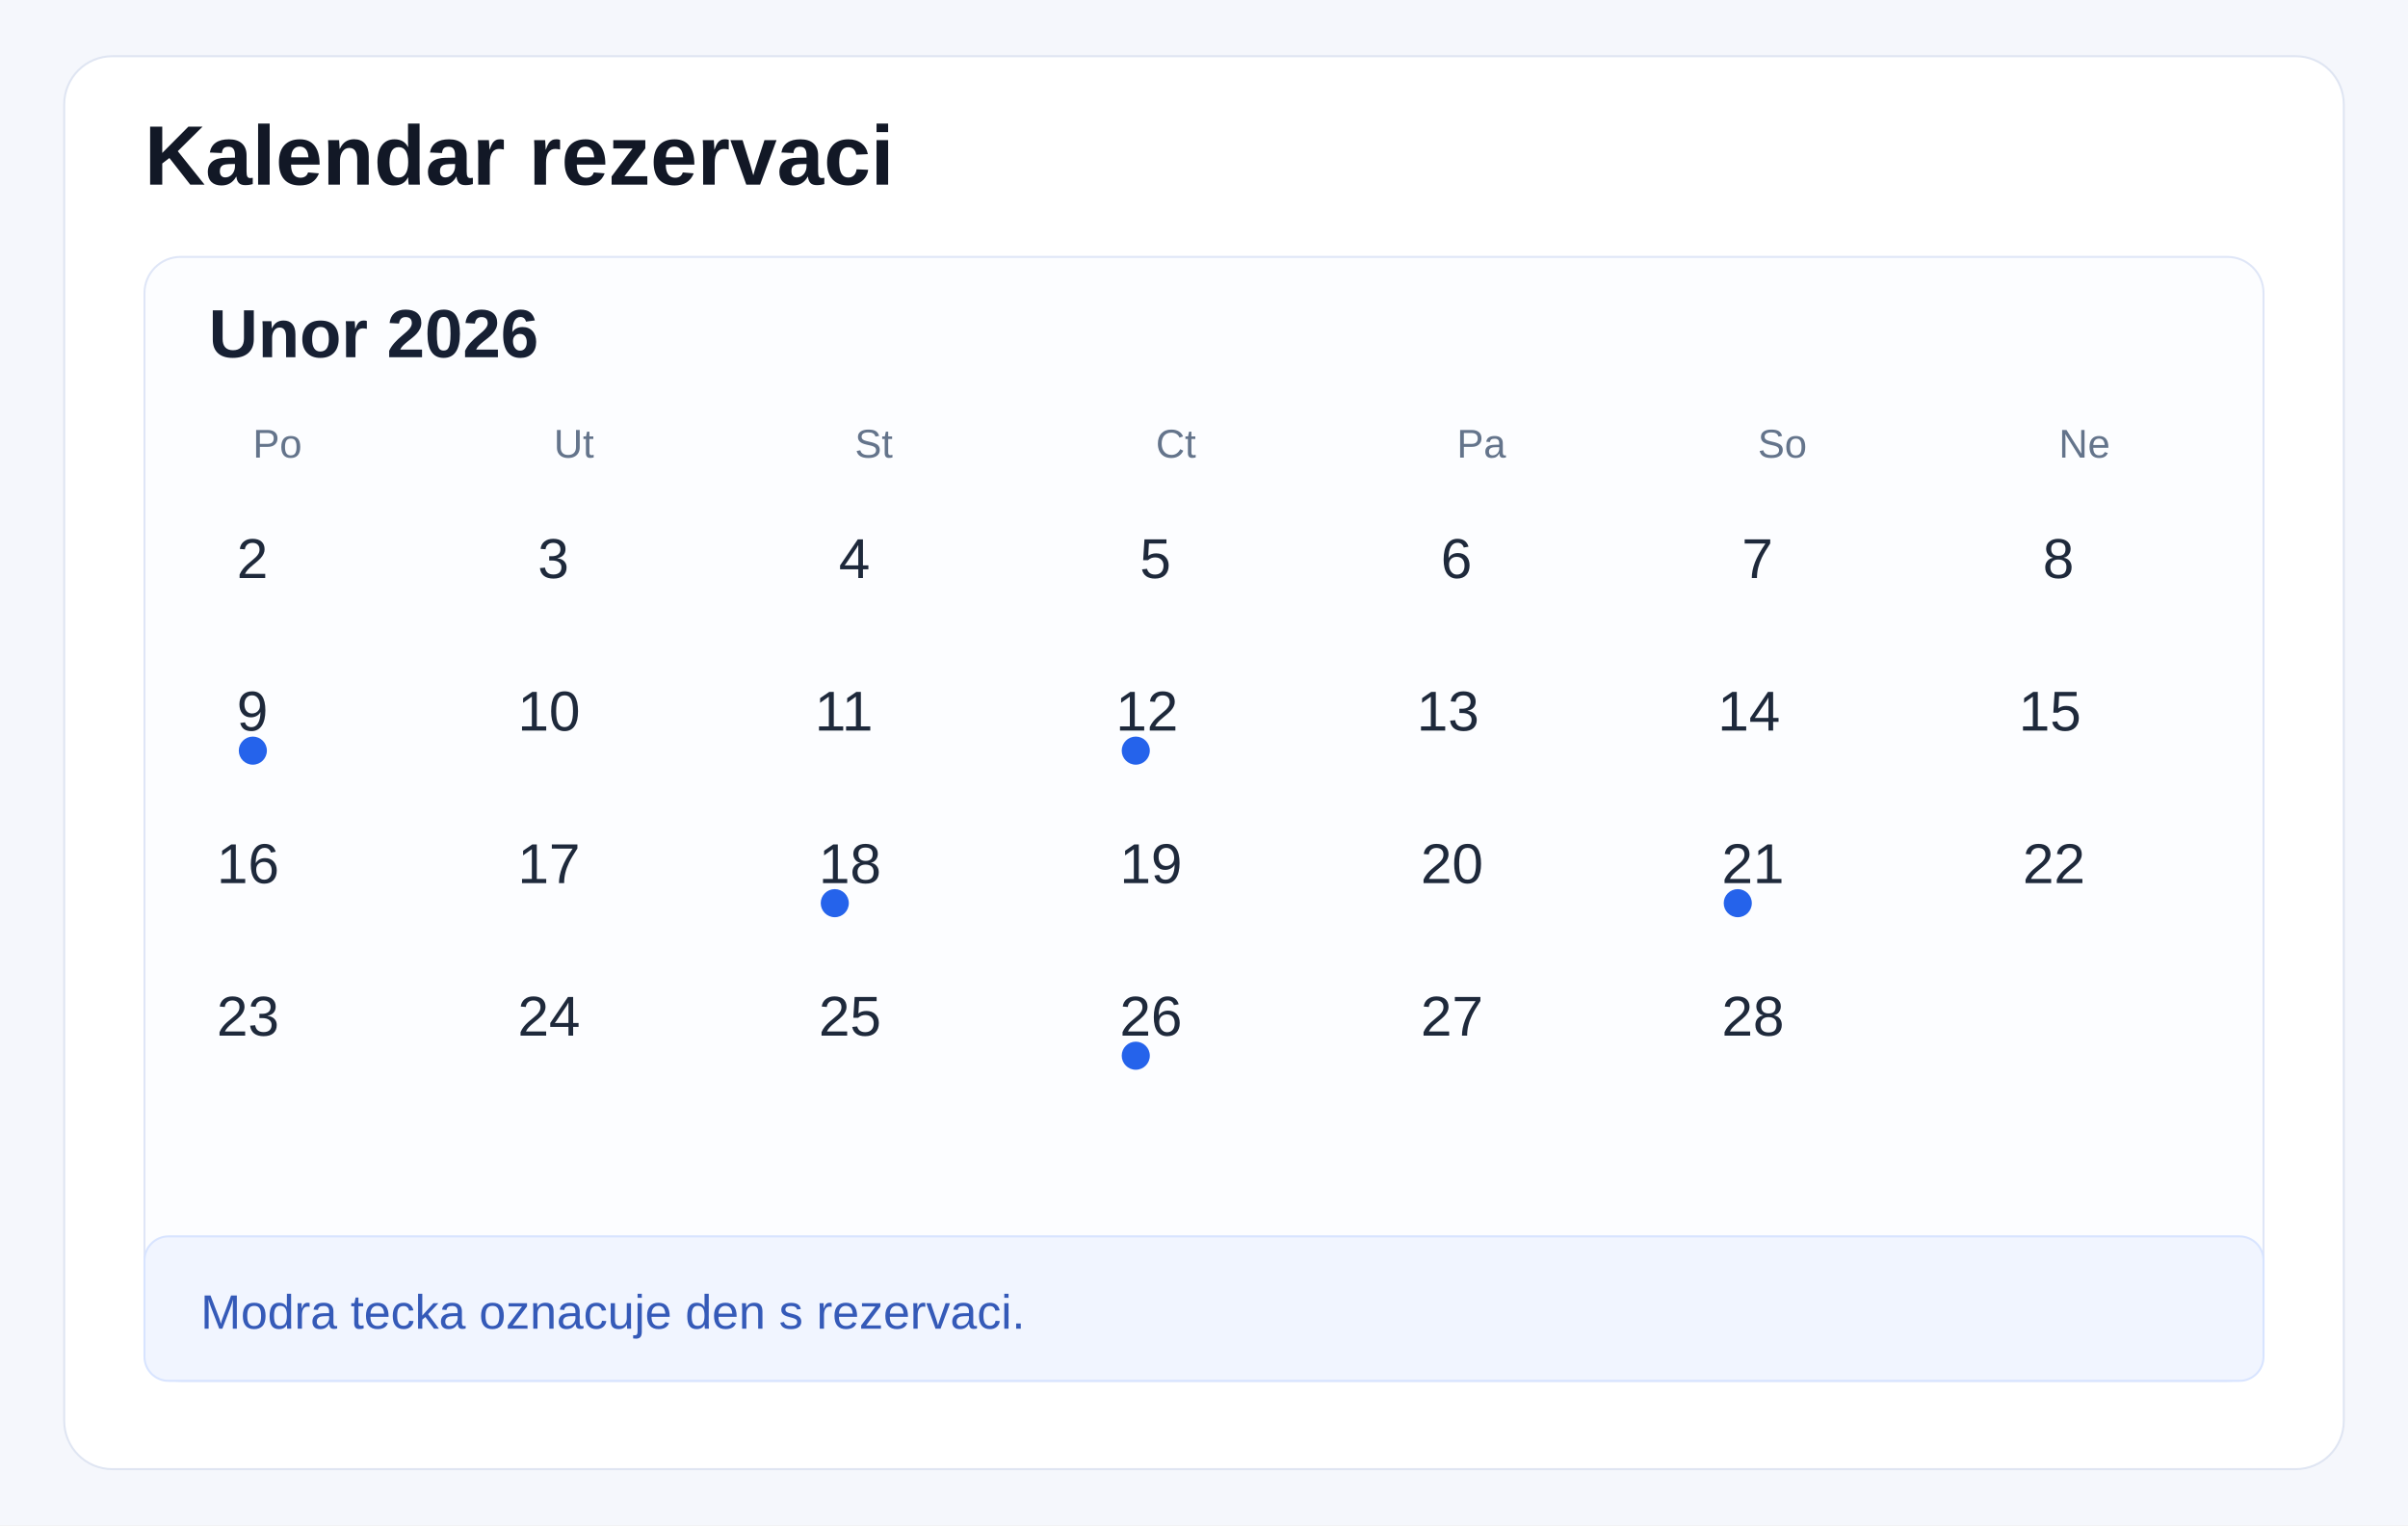
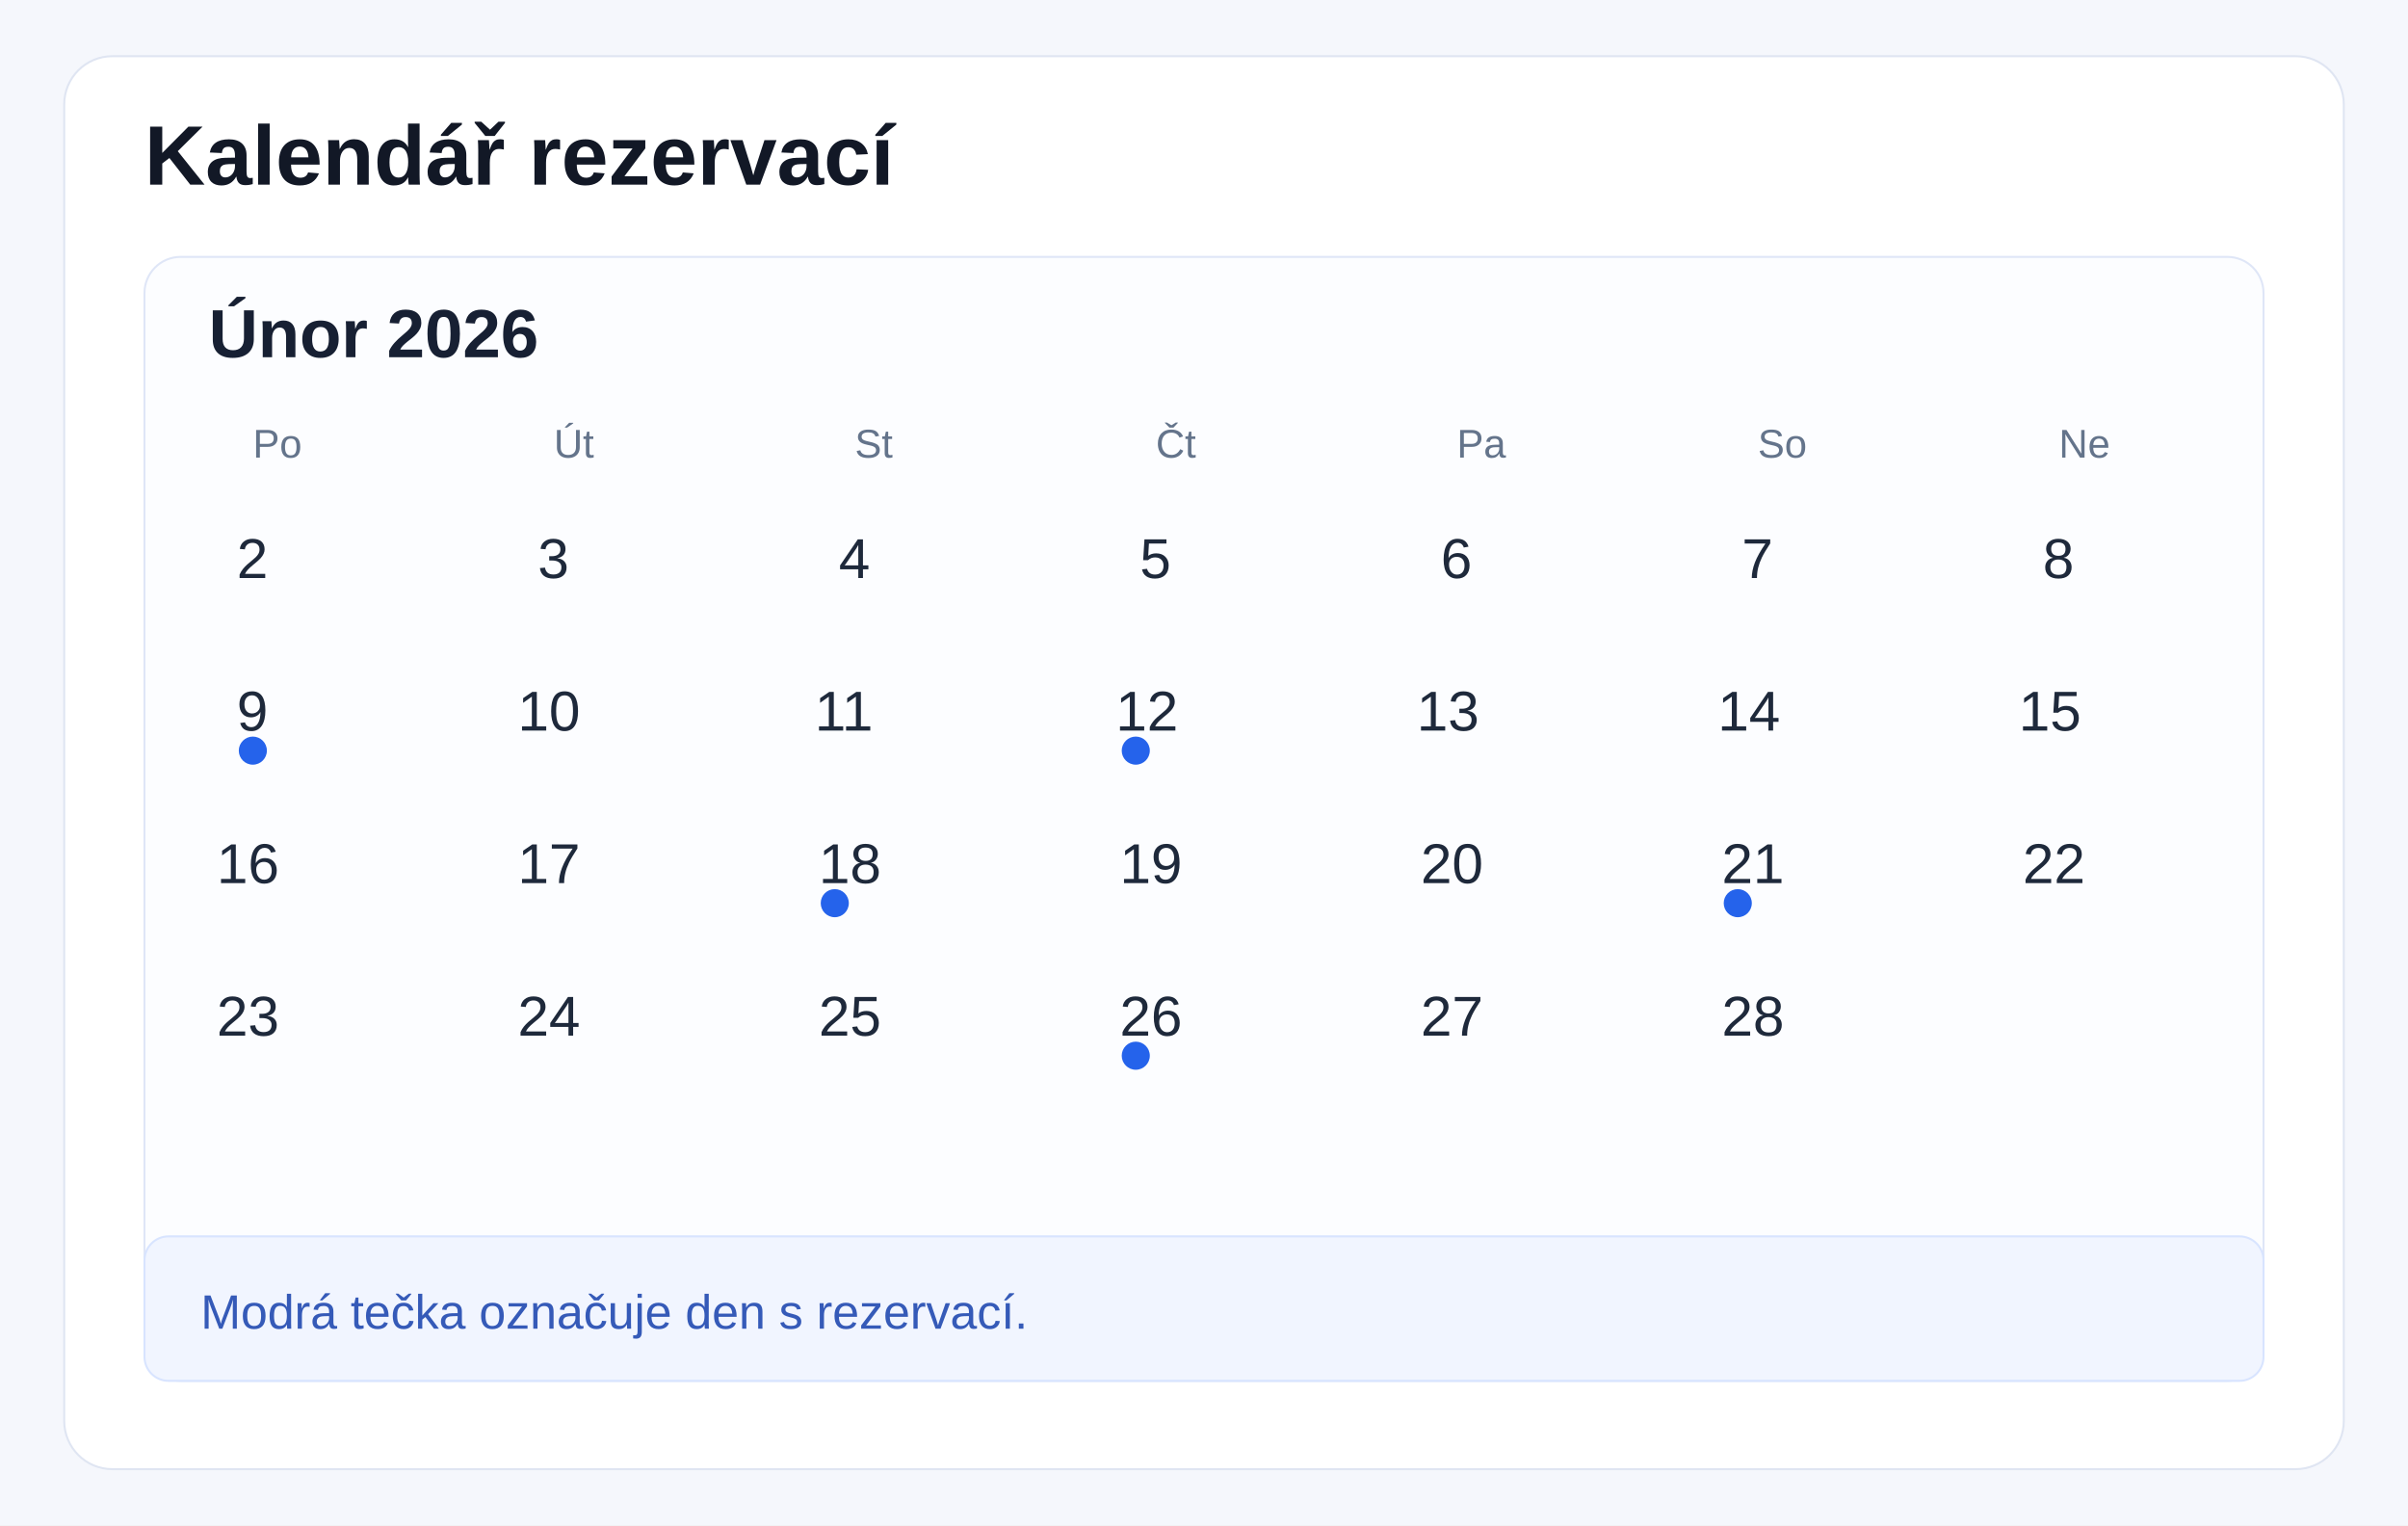
<svg xmlns="http://www.w3.org/2000/svg" width="1200" height="760" viewBox="0 0 1200 760">
  <rect width="1200" height="760" fill="#f5f7fc" />
  <rect x="32" y="28" width="1136" height="704" rx="24" fill="#ffffff" stroke="#dfe5f2" />
-   <text x="72" y="92" font-family="Arial, sans-serif" font-size="42" fill="#121826" font-weight="700">Kalendar rezervaci</text>
+   <text x="72" y="92" font-family="Arial, sans-serif" font-size="42" fill="#121826" font-weight="700">Kalendář rezervací</text>
  <rect x="72" y="128" width="1056" height="560" rx="18" fill="#fcfdff" stroke="#dfe6f7" />
-   <text x="104" y="178" font-family="Arial, sans-serif" font-size="34" fill="#172033" font-weight="700">Unor 2026</text>
+   <text x="104" y="178" font-family="Arial, sans-serif" font-size="34" fill="#172033" font-weight="700">Únor 2026</text>
  <text x="126" y="228" font-family="Arial, sans-serif" font-size="20" fill="#64748b">Po</text>
-   <text x="276" y="228" font-family="Arial, sans-serif" font-size="20" fill="#64748b">Ut</text>
+   <text x="276" y="228" font-family="Arial, sans-serif" font-size="20" fill="#64748b">Út</text>
  <text x="426" y="228" font-family="Arial, sans-serif" font-size="20" fill="#64748b">St</text>
-   <text x="576" y="228" font-family="Arial, sans-serif" font-size="20" fill="#64748b">Ct</text>
+   <text x="576" y="228" font-family="Arial, sans-serif" font-size="20" fill="#64748b">Čt</text>
  <text x="726" y="228" font-family="Arial, sans-serif" font-size="20" fill="#64748b">Pa</text>
  <text x="876" y="228" font-family="Arial, sans-serif" font-size="20" fill="#64748b">So</text>
  <text x="1026" y="228" font-family="Arial, sans-serif" font-size="20" fill="#64748b">Ne</text>
  <g font-family="Arial, sans-serif" font-size="28" fill="#1e293b">
    <text x="118" y="288">2</text>
    <text x="268" y="288">3</text>
    <text x="418" y="288">4</text>
    <text x="568" y="288">5</text>
    <text x="718" y="288">6</text>
    <text x="868" y="288">7</text>
    <text x="1018" y="288">8</text>
    <text x="118" y="364">9</text>
    <text x="258" y="364">10</text>
    <text x="406" y="364">11</text>
    <text x="556" y="364">12</text>
    <text x="706" y="364">13</text>
    <text x="856" y="364">14</text>
    <text x="1006" y="364">15</text>
    <text x="108" y="440">16</text>
    <text x="258" y="440">17</text>
    <text x="408" y="440">18</text>
    <text x="558" y="440">19</text>
    <text x="708" y="440">20</text>
    <text x="858" y="440">21</text>
    <text x="1008" y="440">22</text>
    <text x="108" y="516">23</text>
    <text x="258" y="516">24</text>
    <text x="408" y="516">25</text>
    <text x="558" y="516">26</text>
    <text x="708" y="516">27</text>
    <text x="858" y="516">28</text>
  </g>
  <circle cx="126" cy="374" r="7" fill="#2563eb" />
  <circle cx="566" cy="374" r="7" fill="#2563eb" />
  <circle cx="416" cy="450" r="7" fill="#2563eb" />
  <circle cx="866" cy="450" r="7" fill="#2563eb" />
  <circle cx="566" cy="526" r="7" fill="#2563eb" />
  <rect x="72" y="616" width="1056" height="72" rx="12" fill="#f1f5ff" stroke="#d8e4ff" />
-   <text x="100" y="662" font-family="Arial, sans-serif" font-size="24" fill="#355ab8">Modra tecka oznacuje den s rezervaci.</text>
+   <text x="100" y="662" font-family="Arial, sans-serif" font-size="24" fill="#355ab8">Modrá tečka označuje den s rezervací.</text>
</svg>
